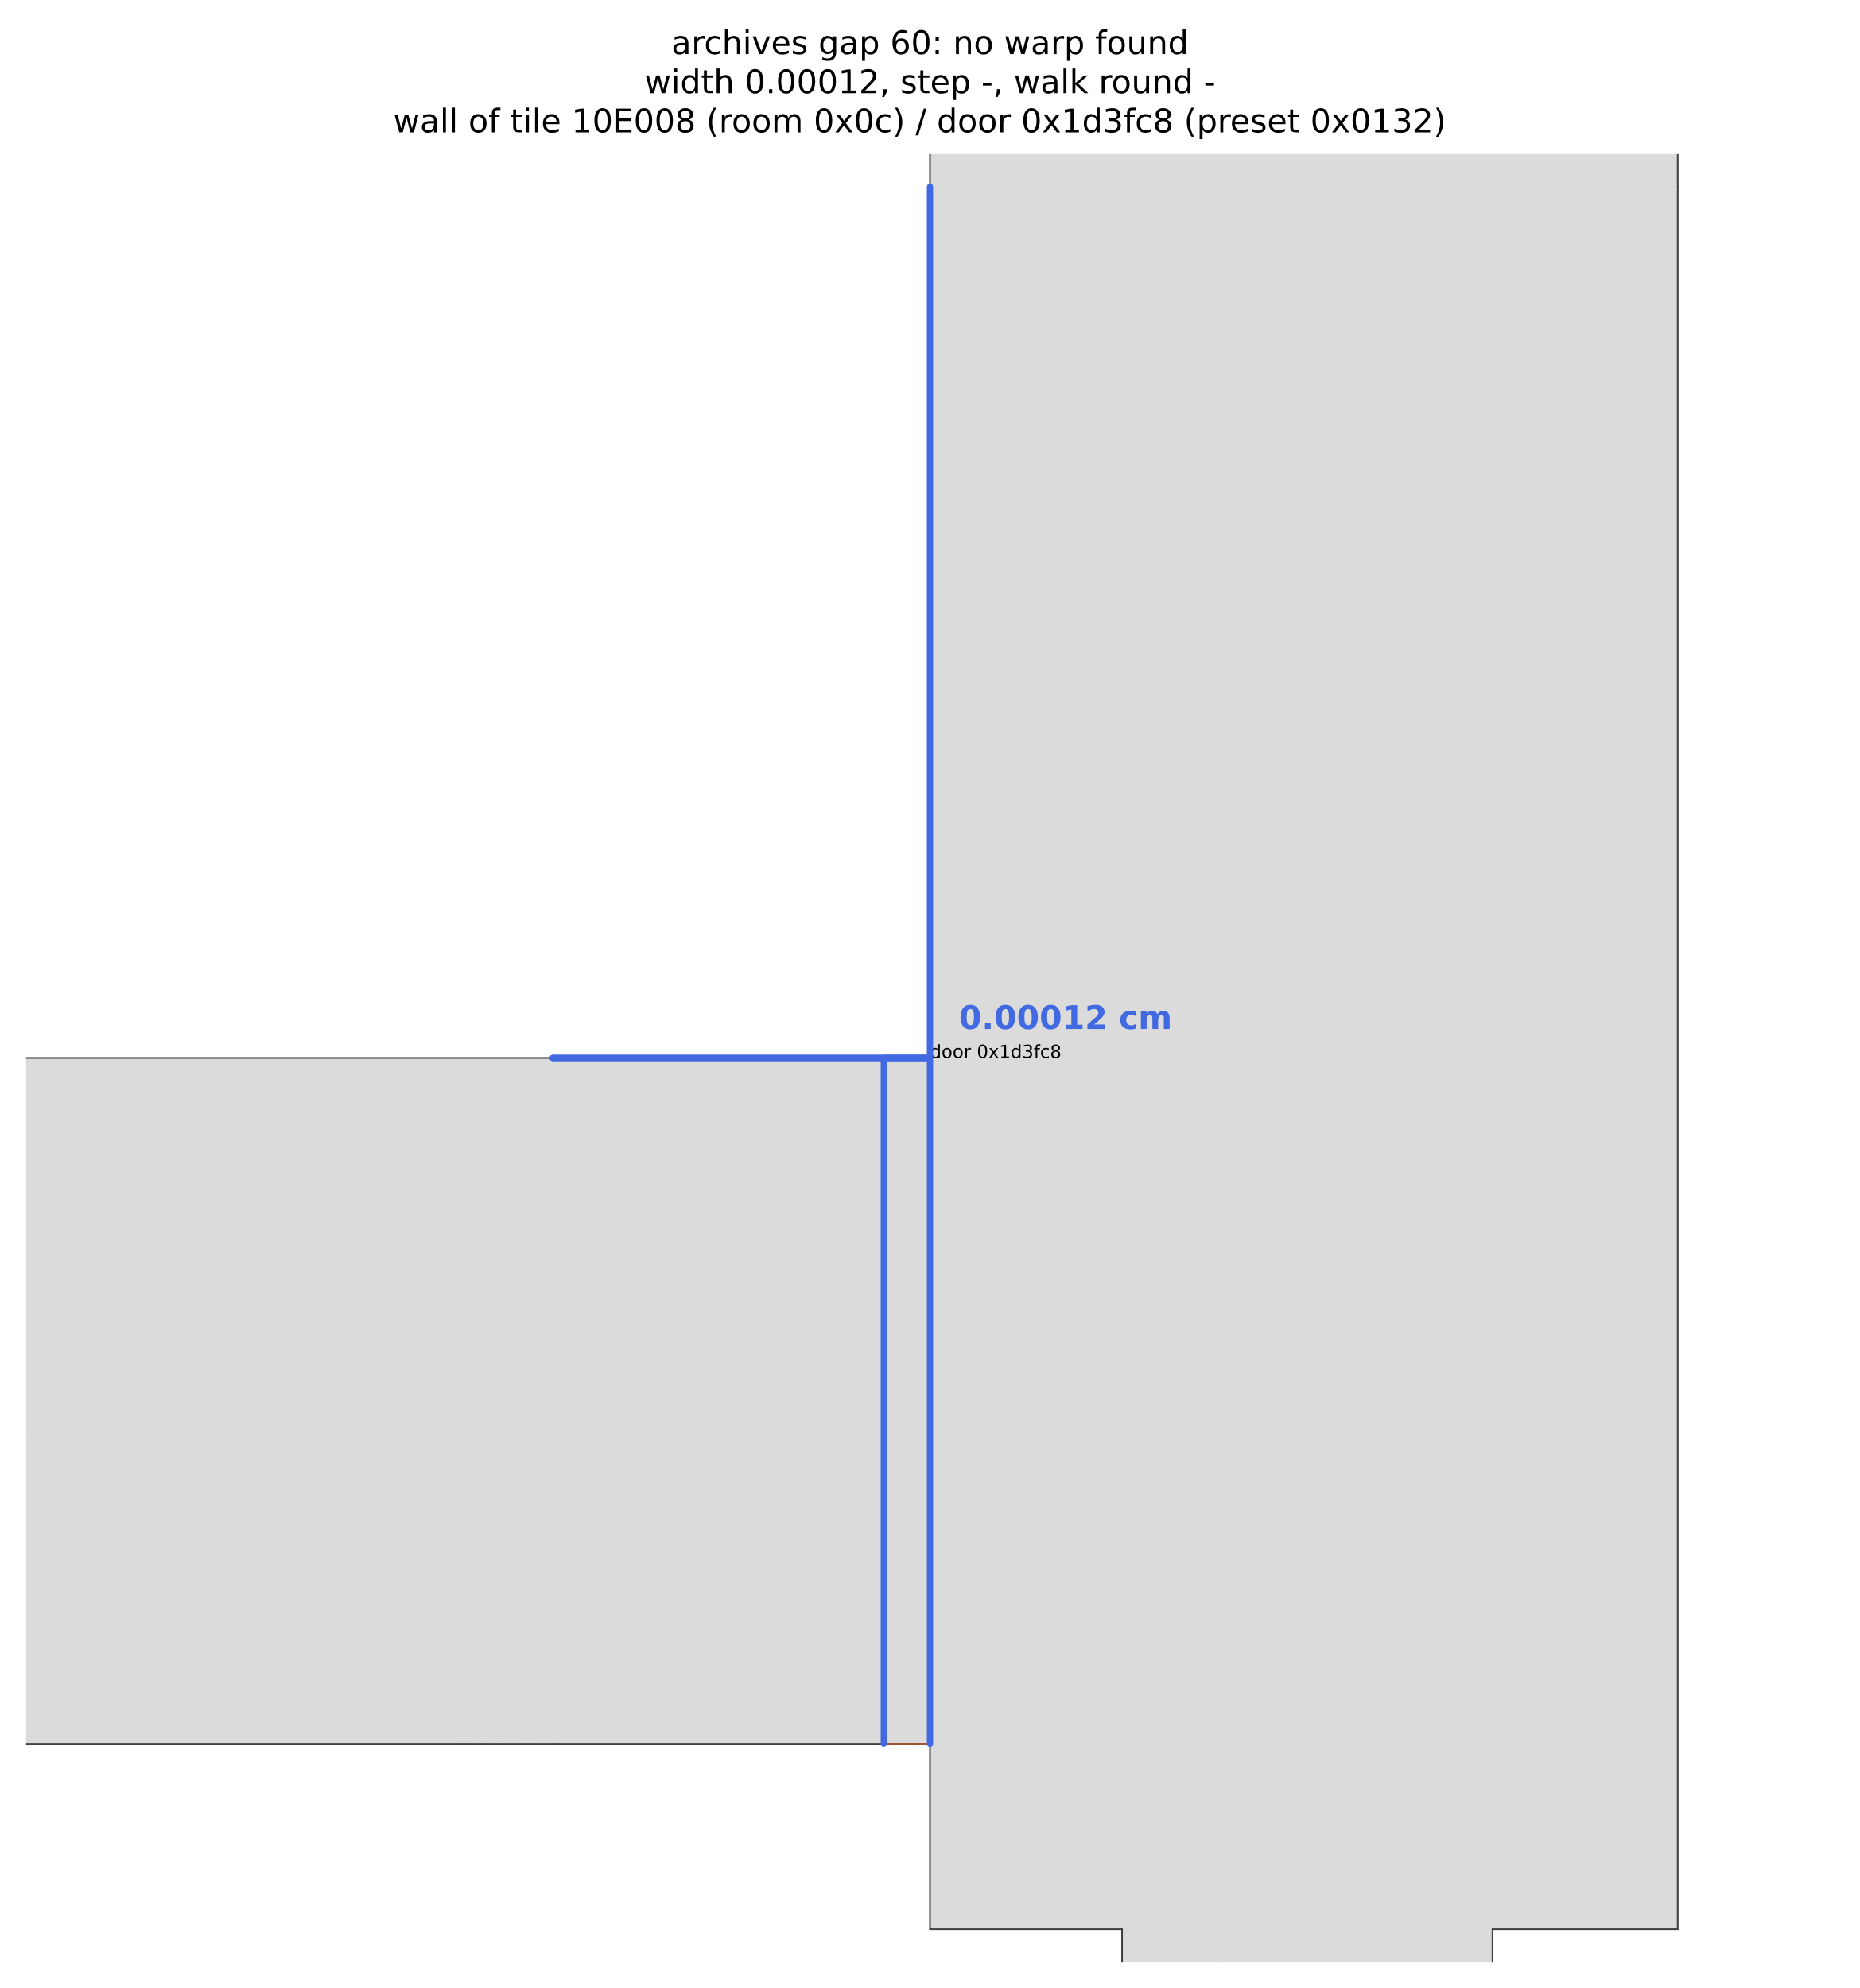
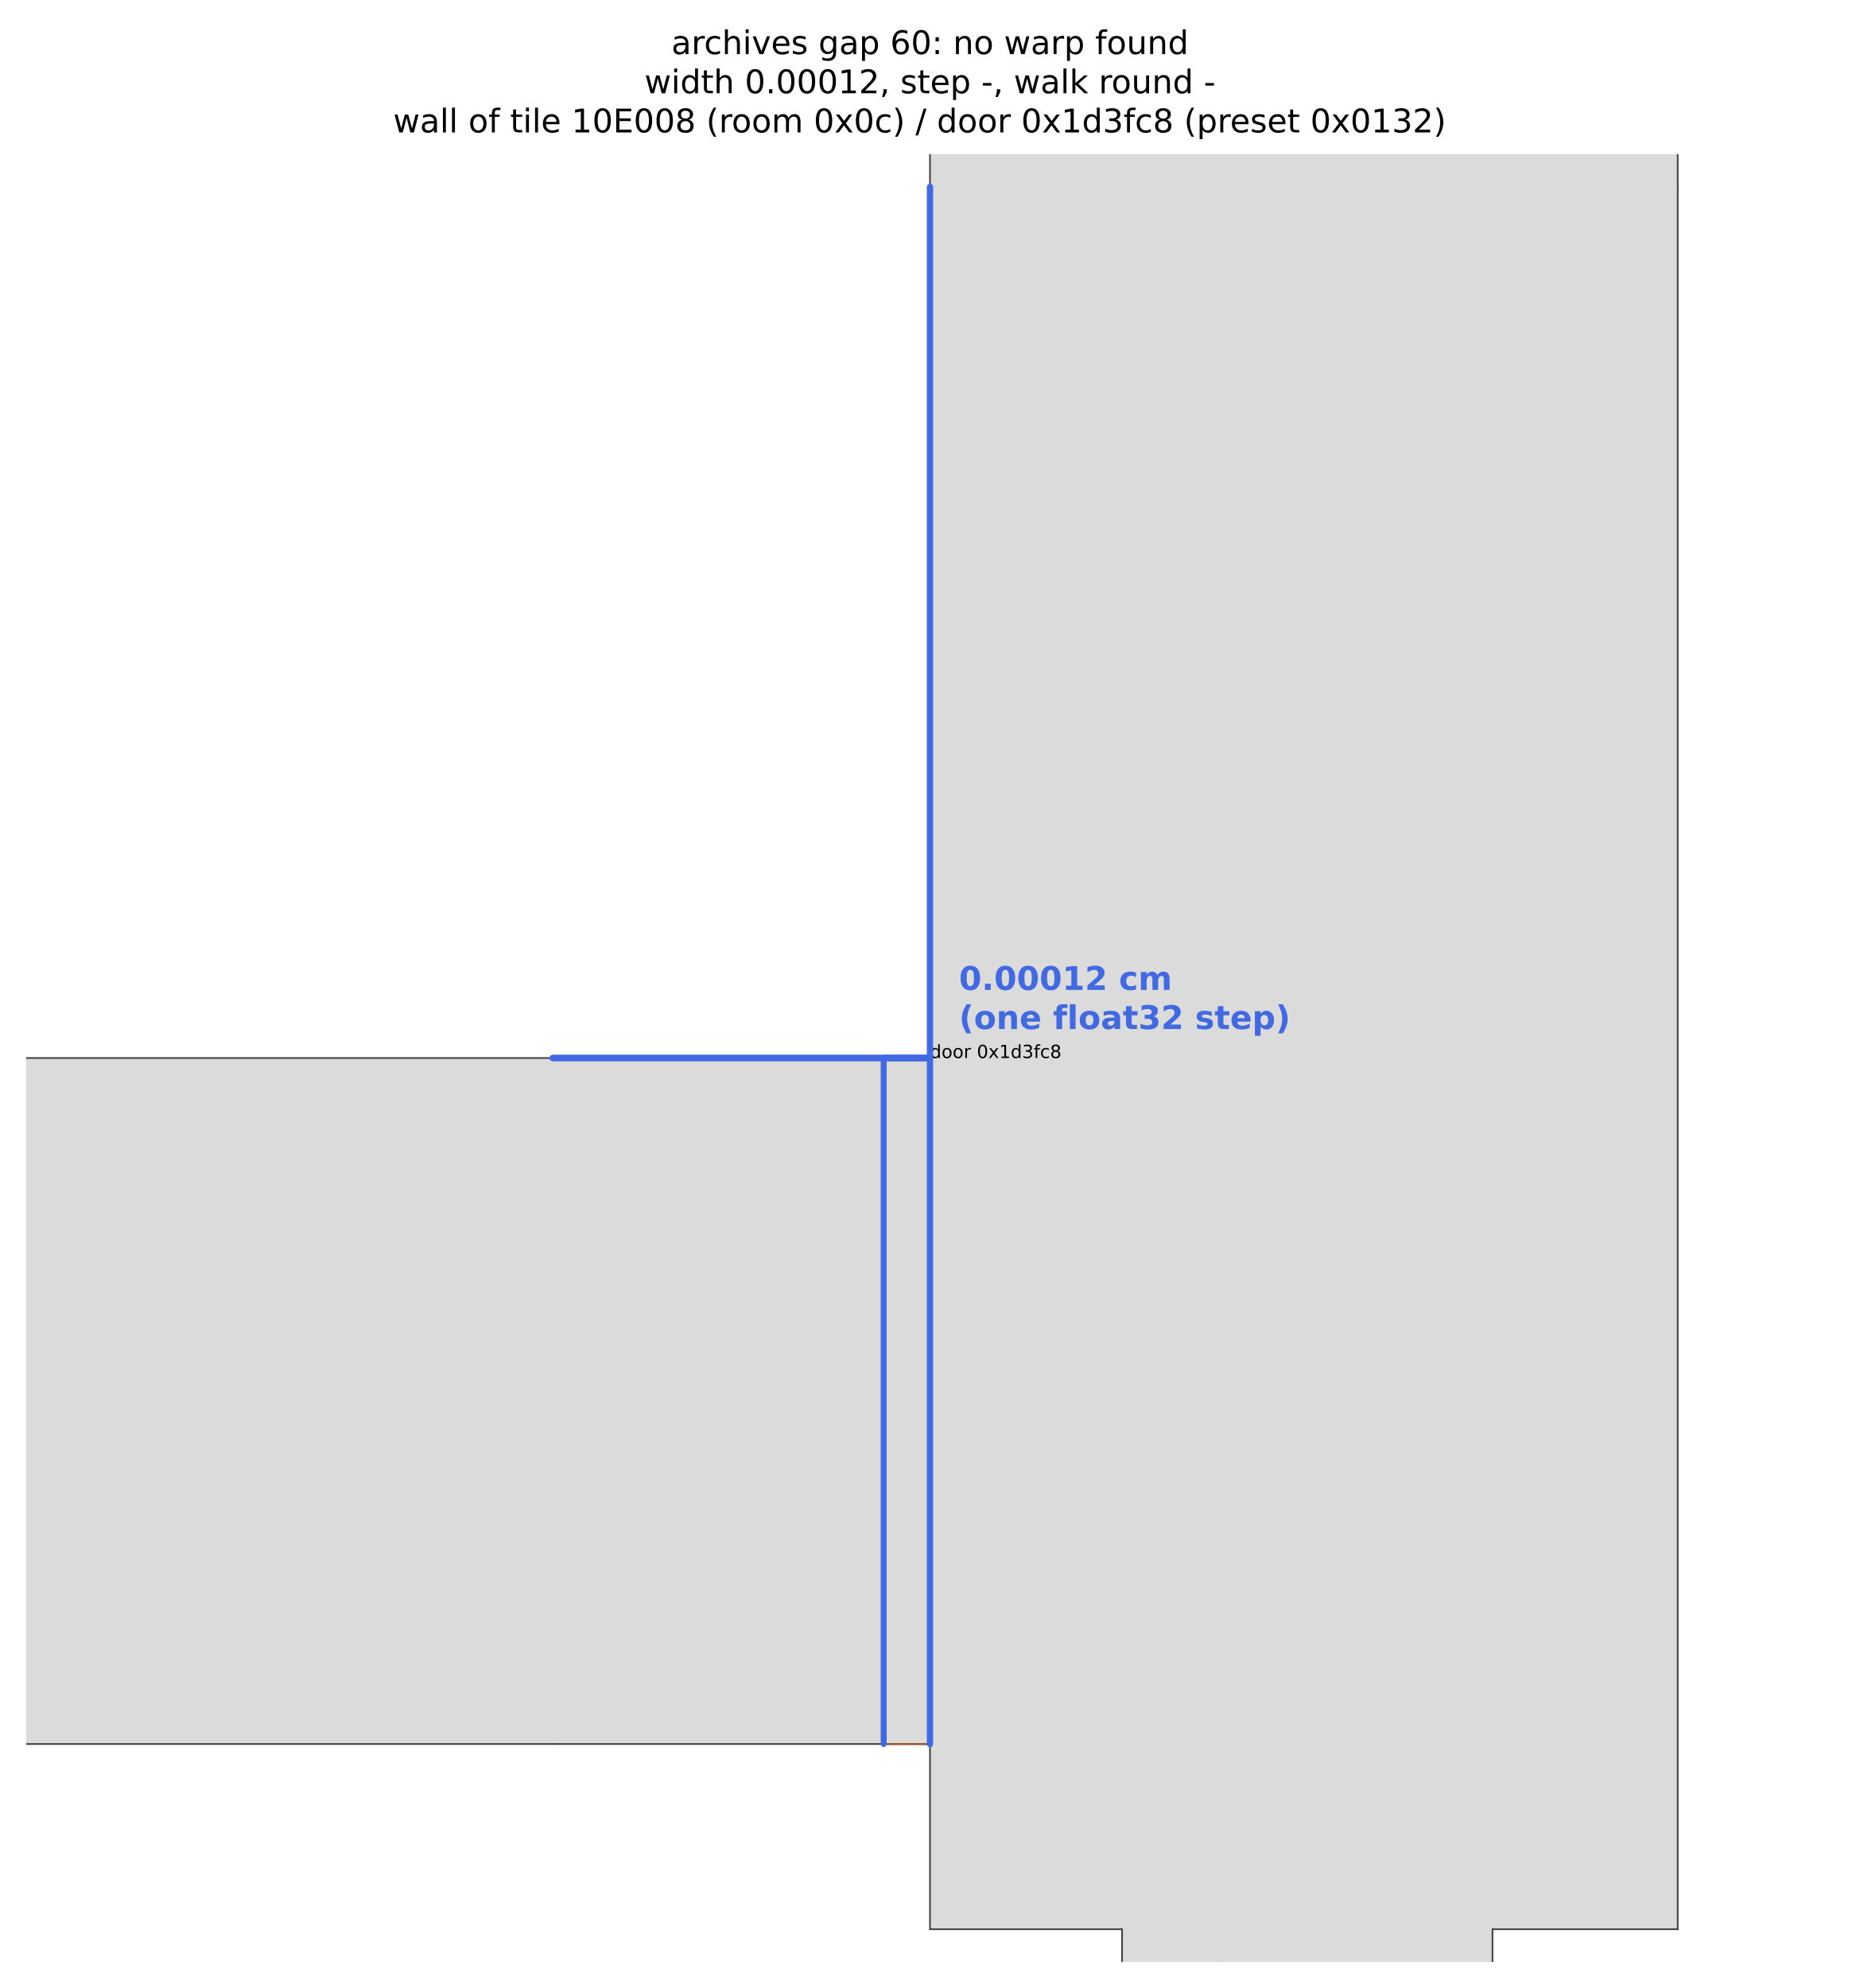
<svg xmlns="http://www.w3.org/2000/svg" width="513.36pt" height="548.704pt" viewBox="0 0 513.36 548.704" version="1.1">
  <style>path { vector-effect: non-scaling-stroke; }</style>
  <defs>
    <style type="text/css">*{stroke-linejoin: round; stroke-linecap: butt}</style>
  </defs>
  <g id="figure_1">
    <g id="patch_1">
      <path d="M 0 548.704  L 513.36 548.704  L 513.36 0  L 0 0  z " style="fill: #ffffff" />
    </g>
    <g id="axes_1">
      <g id="patch_2">
        <path d="M 256.68 51.565  L 463.059 51.565  L 360.816 -188.894  z " clip-path="url(#pb5d509a0ce)" style="fill: #dbdbdb; stroke: #dbdbdb; stroke-width: 0.3; stroke-linejoin: miter" />
      </g>
      <g id="patch_3">
        <path d="M 256.68 51.565  L 360.816 -188.894  L 256.68 -429.354  z " clip-path="url(#pb5d509a0ce)" style="fill: #dbdbdb; stroke: #dbdbdb; stroke-width: 0.3; stroke-linejoin: miter" />
      </g>
      <g id="patch_4">
        <path d="M 463.059 51.565  L 463.059 -429.354  L 360.816 -188.894  z " clip-path="url(#pb5d509a0ce)" style="fill: #dbdbdb; stroke: #dbdbdb; stroke-width: 0.3; stroke-linejoin: miter" />
      </g>
      <g id="patch_5">
        <path d="M 463.059 51.565  L 256.68 51.565  L 360.816 292.024  z " clip-path="url(#pb5d509a0ce)" style="fill: #dbdbdb; stroke: #dbdbdb; stroke-width: 0.3; stroke-linejoin: miter" />
      </g>
      <g id="patch_6">
        <path d="M 360.816 292.024  L 256.68 532.484  L 309.695 532.484  L 411.937 532.484  L 463.059 532.484  z " clip-path="url(#pb5d509a0ce)" style="fill: #dbdbdb; stroke: #dbdbdb; stroke-width: 0.3; stroke-linejoin: miter" />
      </g>
      <g id="patch_7">
        <path d="M 463.059 51.565  L 360.816 292.024  L 463.059 532.484  z " clip-path="url(#pb5d509a0ce)" style="fill: #dbdbdb; stroke: #dbdbdb; stroke-width: 0.3; stroke-linejoin: miter" />
      </g>
      <g id="patch_8">
        <path d="M 411.937 566.565  L 309.695 532.484  L 309.695 566.565  L 326.735 566.565  L 394.897 566.565  z " clip-path="url(#pb5d509a0ce)" style="fill: #dbdbdb; stroke: #dbdbdb; stroke-width: 0.3; stroke-linejoin: miter" />
      </g>
      <g id="patch_9">
        <path d="M 411.937 566.565  L 411.937 532.484  L 309.695 532.484  z " clip-path="url(#pb5d509a0ce)" style="fill: #dbdbdb; stroke: #dbdbdb; stroke-width: 0.3; stroke-linejoin: miter" />
      </g>
      <g id="patch_10">
        <path d="M 256.68 481.363  L 152.544 292.024  L 152.544 481.363  z " clip-path="url(#pb5d509a0ce)" style="fill: #dbdbdb; stroke: #dbdbdb; stroke-width: 0.3; stroke-linejoin: miter" />
      </g>
      <g id="patch_11">
        <path d="M 256.68 481.363  L 256.68 292.024  L 152.544 292.024  z " clip-path="url(#pb5d509a0ce)" style="fill: #dbdbdb; stroke: #dbdbdb; stroke-width: 0.3; stroke-linejoin: miter" />
      </g>
      <g id="patch_12">
        <path d="M 152.544 292.024  L -86.022 462.429  L 152.544 481.363  z " clip-path="url(#pb5d509a0ce)" style="fill: #dbdbdb; stroke: #dbdbdb; stroke-width: 0.3; stroke-linejoin: miter" />
      </g>
      <g id="patch_13">
        <path d="M 152.544 292.024  L -86.022 309.065  L -86.022 462.429  z " clip-path="url(#pb5d509a0ce)" style="fill: #dbdbdb; stroke: #dbdbdb; stroke-width: 0.3; stroke-linejoin: miter" />
      </g>
      <g id="patch_14">
        <path d="M 152.544 292.024  L -86.022 292.024  L -86.022 309.065  z " clip-path="url(#pb5d509a0ce)" style="fill: #dbdbdb; stroke: #dbdbdb; stroke-width: 0.3; stroke-linejoin: miter" />
      </g>
      <g id="patch_15">
        <path d="M -86.022 462.429  L -86.022 481.363  L 152.544 481.363  z " clip-path="url(#pb5d509a0ce)" style="fill: #dbdbdb; stroke: #dbdbdb; stroke-width: 0.3; stroke-linejoin: miter" />
      </g>
      <g id="patch_16">
        <path d="M 256.68 51.565  L 256.68 292.024  L 256.68 481.363  L 256.68 532.484  L 360.816 292.024  z " clip-path="url(#pb5d509a0ce)" style="fill: #dbdbdb; stroke: #dbdbdb; stroke-width: 0.3; stroke-linejoin: miter" />
      </g>
      <g id="line2d_1">
        <path d="M 256.68 -1  L 256.68 51.565  " clip-path="url(#pb5d509a0ce)" style="fill: none; stroke: #404040; stroke-width: 0.6; stroke-linecap: round" />
      </g>
      <g id="line2d_2">
        <path d="M 463.059 51.565  L 463.059 -1  " clip-path="url(#pb5d509a0ce)" style="fill: none; stroke: #404040; stroke-width: 0.6; stroke-linecap: round" />
      </g>
      <g id="line2d_3">
        <path d="M 256.68 532.484  L 309.695 532.484  " clip-path="url(#pb5d509a0ce)" style="fill: none; stroke: #404040; stroke-width: 0.6; stroke-linecap: round" />
      </g>
      <g id="line2d_4">
        <path d="M 411.937 532.484  L 463.059 532.484  " clip-path="url(#pb5d509a0ce)" style="fill: none; stroke: #404040; stroke-width: 0.6; stroke-linecap: round" />
      </g>
      <g id="line2d_5">
        <path d="M 463.059 532.484  L 463.059 51.565  " clip-path="url(#pb5d509a0ce)" style="fill: none; stroke: #404040; stroke-width: 0.6; stroke-linecap: round" />
      </g>
      <g id="line2d_6">
        <path d="M 309.695 532.484  L 309.695 549.704  " clip-path="url(#pb5d509a0ce)" style="fill: none; stroke: #404040; stroke-width: 0.6; stroke-linecap: round" />
      </g>
      <g id="line2d_7">
        <path d="M 411.937 549.704  L 411.937 532.484  " clip-path="url(#pb5d509a0ce)" style="fill: none; stroke: #404040; stroke-width: 0.6; stroke-linecap: round" />
      </g>
      <g id="line2d_8">
        <path d="M 152.544 481.363  L 256.68 481.363  " clip-path="url(#pb5d509a0ce)" style="fill: none; stroke: #404040; stroke-width: 0.6; stroke-linecap: round" />
      </g>
      <g id="line2d_9">
        <path d="M 256.68 292.024  L 152.544 292.024  " clip-path="url(#pb5d509a0ce)" style="fill: none; stroke: #404040; stroke-width: 0.6; stroke-linecap: round" />
      </g>
      <g id="line2d_10">
        <path d="M 152.544 292.024  L -1 292.024  " clip-path="url(#pb5d509a0ce)" style="fill: none; stroke: #404040; stroke-width: 0.6; stroke-linecap: round" />
      </g>
      <g id="line2d_11">
        <path clip-path="url(#pb5d509a0ce)" style="fill: none; stroke: #404040; stroke-width: 0.6; stroke-linecap: round" />
      </g>
      <g id="line2d_12">
        <path clip-path="url(#pb5d509a0ce)" style="fill: none; stroke: #404040; stroke-width: 0.6; stroke-linecap: round" />
      </g>
      <g id="line2d_13">
        <path d="M -1 481.363  L 152.544 481.363  " clip-path="url(#pb5d509a0ce)" style="fill: none; stroke: #404040; stroke-width: 0.6; stroke-linecap: round" />
      </g>
      <g id="line2d_14">
        <path d="M 256.68 51.565  L 256.68 292.024  " clip-path="url(#pb5d509a0ce)" style="fill: none; stroke: #404040; stroke-width: 0.6; stroke-linecap: round" />
      </g>
      <g id="line2d_15">
        <path d="M 256.68 481.363  L 256.68 532.484  " clip-path="url(#pb5d509a0ce)" style="fill: none; stroke: #404040; stroke-width: 0.6; stroke-linecap: round" />
      </g>
      <g id="line2d_16">
        <path clip-path="url(#pb5d509a0ce)" style="fill: none; stroke: #a0522d; stroke-width: 0.7; stroke-linecap: square" />
      </g>
      <g id="text_1">
        <g clip-path="url(#pb5d509a0ce)">
          <text style="font-size: 5px; font-family: 'DejaVu Sans', 'Bitstream Vera Sans', 'Computer Modern Sans Serif', 'Lucida Grande', 'Verdana', 'Geneva', 'Lucid', 'Arial', 'Helvetica', 'Avant Garde', sans-serif; text-anchor: start" x="411.937" y="553.784" transform="rotate(-0 411.9372 553.7844)">door 0x1d26c8</text>
        </g>
      </g>
      <g id="line2d_17">
        <path d="M 256.68 292.024  L 256.68 481.363  L 256.68 481.363  L 243.9 481.363  L 243.9 292.024  L 243.9 292.024  L 256.68 292.024  " clip-path="url(#pb5d509a0ce)" style="fill: none; stroke: #a0522d; stroke-width: 0.7; stroke-linecap: square" />
      </g>
      <g id="text_2">
        <g clip-path="url(#pb5d509a0ce)">
          <text style="font-size: 5px; font-family: 'DejaVu Sans', 'Bitstream Vera Sans', 'Computer Modern Sans Serif', 'Lucida Grande', 'Verdana', 'Geneva', 'Lucid', 'Arial', 'Helvetica', 'Avant Garde', sans-serif; text-anchor: start" x="256.68" y="292.024" transform="rotate(-0 256.68 292.0245)">door 0x1d3fc8</text>
        </g>
      </g>
      <g id="line2d_18">
        <path clip-path="url(#pb5d509a0ce)" style="fill: none; stroke: #a0522d; stroke-width: 0.7; stroke-linecap: square" />
      </g>
      <g id="text_3">
        <g clip-path="url(#pb5d509a0ce)">
          <text style="font-size: 5px; font-family: 'DejaVu Sans', 'Bitstream Vera Sans', 'Computer Modern Sans Serif', 'Lucida Grande', 'Verdana', 'Geneva', 'Lucid', 'Arial', 'Helvetica', 'Avant Garde', sans-serif; text-anchor: start" x="368.627" y="-516.449" transform="rotate(-0 368.6268 -516.4487)">generic 0x1ccfec</text>
        </g>
      </g>
      <g id="line2d_19">
        <path clip-path="url(#pb5d509a0ce)" style="fill: none; stroke: #a0522d; stroke-width: 0.7; stroke-linecap: square" />
      </g>
      <g id="text_4">
        <g clip-path="url(#pb5d509a0ce)">
          <text style="font-size: 5px; font-family: 'DejaVu Sans', 'Bitstream Vera Sans', 'Computer Modern Sans Serif', 'Lucida Grande', 'Verdana', 'Geneva', 'Lucid', 'Arial', 'Helvetica', 'Avant Garde', sans-serif; text-anchor: start" x="459.273" y="-149.125" transform="rotate(-0 459.2726 -149.1248)">generic 0x1cd0ec</text>
        </g>
      </g>
      <g id="line2d_20">
        <path clip-path="url(#pb5d509a0ce)" style="fill: none; stroke: #a0522d; stroke-width: 0.7; stroke-linecap: square" />
      </g>
      <g id="text_5">
        <g clip-path="url(#pb5d509a0ce)">
          <text style="font-size: 5px; font-family: 'DejaVu Sans', 'Bitstream Vera Sans', 'Computer Modern Sans Serif', 'Lucida Grande', 'Verdana', 'Geneva', 'Lucid', 'Arial', 'Helvetica', 'Avant Garde', sans-serif; text-anchor: start" x="455.717" y="-234.34" transform="rotate(-0 455.7175 -234.3405)">generic 0x1cd06c</text>
        </g>
      </g>
      <g id="text_6">
        <text style="font-size: 9px; font-family: 'DejaVu Sans', 'Bitstream Vera Sans', 'Computer Modern Sans Serif', 'Lucida Grande', 'Verdana', 'Geneva', 'Lucid', 'Arial', 'Helvetica', 'Avant Garde', sans-serif" transform="translate(185.3065 14.93947)">archives gap 60: no warp found</text>
        <text style="font-size: 9px; font-family: 'DejaVu Sans', 'Bitstream Vera Sans', 'Computer Modern Sans Serif', 'Lucida Grande', 'Verdana', 'Geneva', 'Lucid', 'Arial', 'Helvetica', 'Avant Garde', sans-serif" transform="translate(177.8871 25.74193)">width 0.00012, step -, walk round -</text>
        <text style="font-size: 9px; font-family: 'DejaVu Sans', 'Bitstream Vera Sans', 'Computer Modern Sans Serif', 'Lucida Grande', 'Verdana', 'Geneva', 'Lucid', 'Arial', 'Helvetica', 'Avant Garde', sans-serif" transform="translate(108.5288 36.5444)">wall of tile 10E008 (room 0x0c)  /  door 0x1d3fc8 (preset 0x0132)</text>
      </g>
      <g id="line2d_21">
        <path d="M 256.68 51.565  L 256.68 292.024  " clip-path="url(#pb5d509a0ce)" style="fill: none; stroke: #4169e1; stroke-width: 2.2; stroke-linecap: round" />
      </g>
      <g id="line2d_22">
        <path d="M 256.68 292.024  L 256.68 481.363  " clip-path="url(#pb5d509a0ce)" style="fill: none; stroke: #4169e1; stroke-width: 2.2; stroke-linecap: round" />
      </g>
      <g id="line2d_23">
        <path d="M 256.68 51.565  L 256.68 292.024  " clip-path="url(#pb5d509a0ce)" style="fill: none; stroke: #4169e1; stroke-width: 2.2; stroke-linecap: round" />
      </g>
      <g id="line2d_24">
        <path d="M 243.9 292.024  L 256.68 292.024  " clip-path="url(#pb5d509a0ce)" style="fill: none; stroke: #4169e1; stroke-width: 2.2; stroke-linecap: round" />
      </g>
      <g id="line2d_25">
        <path d="M 256.68 292.024  L 152.544 292.024  " clip-path="url(#pb5d509a0ce)" style="fill: none; stroke: #4169e1; stroke-width: 2.2; stroke-linecap: round" />
      </g>
      <g id="line2d_26">
        <path d="M 256.68 292.024  L 256.68 481.363  " clip-path="url(#pb5d509a0ce)" style="fill: none; stroke: #4169e1; stroke-width: 2.2; stroke-linecap: round" />
      </g>
      <g id="line2d_27">
        <path d="M 256.68 292.024  L 152.544 292.024  " clip-path="url(#pb5d509a0ce)" style="fill: none; stroke: #4169e1; stroke-width: 2.2; stroke-linecap: round" />
      </g>
      <g id="line2d_28">
        <path d="M 243.9 481.363  L 243.9 292.024  " clip-path="url(#pb5d509a0ce)" style="fill: none; stroke: #4169e1; stroke-width: 2.2; stroke-linecap: round" />
      </g>
      <g id="line2d_29">
        <path d="M 256.68 292.024  L 152.544 292.024  " clip-path="url(#pb5d509a0ce)" style="fill: none; stroke: #4169e1; stroke-width: 2.2; stroke-linecap: round" />
      </g>
      <g id="line2d_30">
        <path d="M 243.9 292.024  L 243.9 292.024  " clip-path="url(#pb5d509a0ce)" style="fill: none; stroke: #4169e1; stroke-width: 2.2; stroke-linecap: round" />
      </g>
      <g id="line2d_31">
        <path d="M 256.68 292.024  L 152.544 292.024  " clip-path="url(#pb5d509a0ce)" style="fill: none; stroke: #4169e1; stroke-width: 2.2; stroke-linecap: round" />
      </g>
      <g id="line2d_32">
        <path d="M 243.9 292.024  L 256.68 292.024  " clip-path="url(#pb5d509a0ce)" style="fill: none; stroke: #4169e1; stroke-width: 2.2; stroke-linecap: round" />
      </g>
      <g id="line2d_33">
        <path d="M 256.68 292.024  L 256.68 292.024  " clip-path="url(#pb5d509a0ce)" style="fill: none; stroke-dasharray: 1,1.65; stroke-dashoffset: 0; stroke: #4169e1" />
      </g>
      <g id="line2d_34">
        <path d="M 256.68 292.024  L 256.68 292.024  " clip-path="url(#pb5d509a0ce)" style="fill: none; stroke-dasharray: 1,1.65; stroke-dashoffset: 0; stroke: #4169e1" />
      </g>
      <g id="line2d_35">
        <path d="M 256.68 292.024  L 256.68 292.024  " clip-path="url(#pb5d509a0ce)" style="fill: none; stroke-dasharray: 1,1.65; stroke-dashoffset: 0; stroke: #4169e1" />
      </g>
      <g id="line2d_36">
        <path d="M 243.9 292.024  L 243.9 292.024  " clip-path="url(#pb5d509a0ce)" style="fill: none; stroke-dasharray: 1,1.65; stroke-dashoffset: 0; stroke: #4169e1" />
      </g>
      <g id="line2d_37">
        <path d="M 243.9 292.024  L 243.9 292.024  " clip-path="url(#pb5d509a0ce)" style="fill: none; stroke-dasharray: 1,1.65; stroke-dashoffset: 0; stroke: #4169e1" />
      </g>
      <g id="line2d_38">
        <path d="M 250.29 292.024  L 250.29 292.024  " clip-path="url(#pb5d509a0ce)" style="fill: none; stroke-dasharray: 1,1.65; stroke-dashoffset: 0; stroke: #4169e1" />
      </g>
      <g id="text_7">
-         <text style="font-weight: 700; font-size: 9px; font-family: 'DejaVu Sans', 'Bitstream Vera Sans', 'Computer Modern Sans Serif', 'Lucida Grande', 'Verdana', 'Geneva', 'Lucid', 'Arial', 'Helvetica', 'Avant Garde', sans-serif; text-anchor: start; fill: #4169e1" x="264.68" y="284.024" transform="rotate(-0 264.68 284.0244)">0.00012 cm</text>
+         <text style="font-weight: 700; font-size: 9px; font-family: 'DejaVu Sans', 'Bitstream Vera Sans', 'Computer Modern Sans Serif', 'Lucida Grande', 'Verdana', 'Geneva', 'Lucid', 'Arial', 'Helvetica', 'Avant Garde', sans-serif; fill: #4169e1" transform="translate(264.68 273.2219)">0.00012 cm</text>
+         <text style="font-weight: 700; font-size: 9px; font-family: 'DejaVu Sans', 'Bitstream Vera Sans', 'Computer Modern Sans Serif', 'Lucida Grande', 'Verdana', 'Geneva', 'Lucid', 'Arial', 'Helvetica', 'Avant Garde', sans-serif; fill: #4169e1" transform="translate(264.68 284.0244)">(one float32 step)</text>
      </g>
    </g>
  </g>
  <defs>
    <clipPath id="pb5d509a0ce">
      <rect x="7.2" y="42.544" width="498.96" height="498.96" />
    </clipPath>
  </defs>
</svg>
